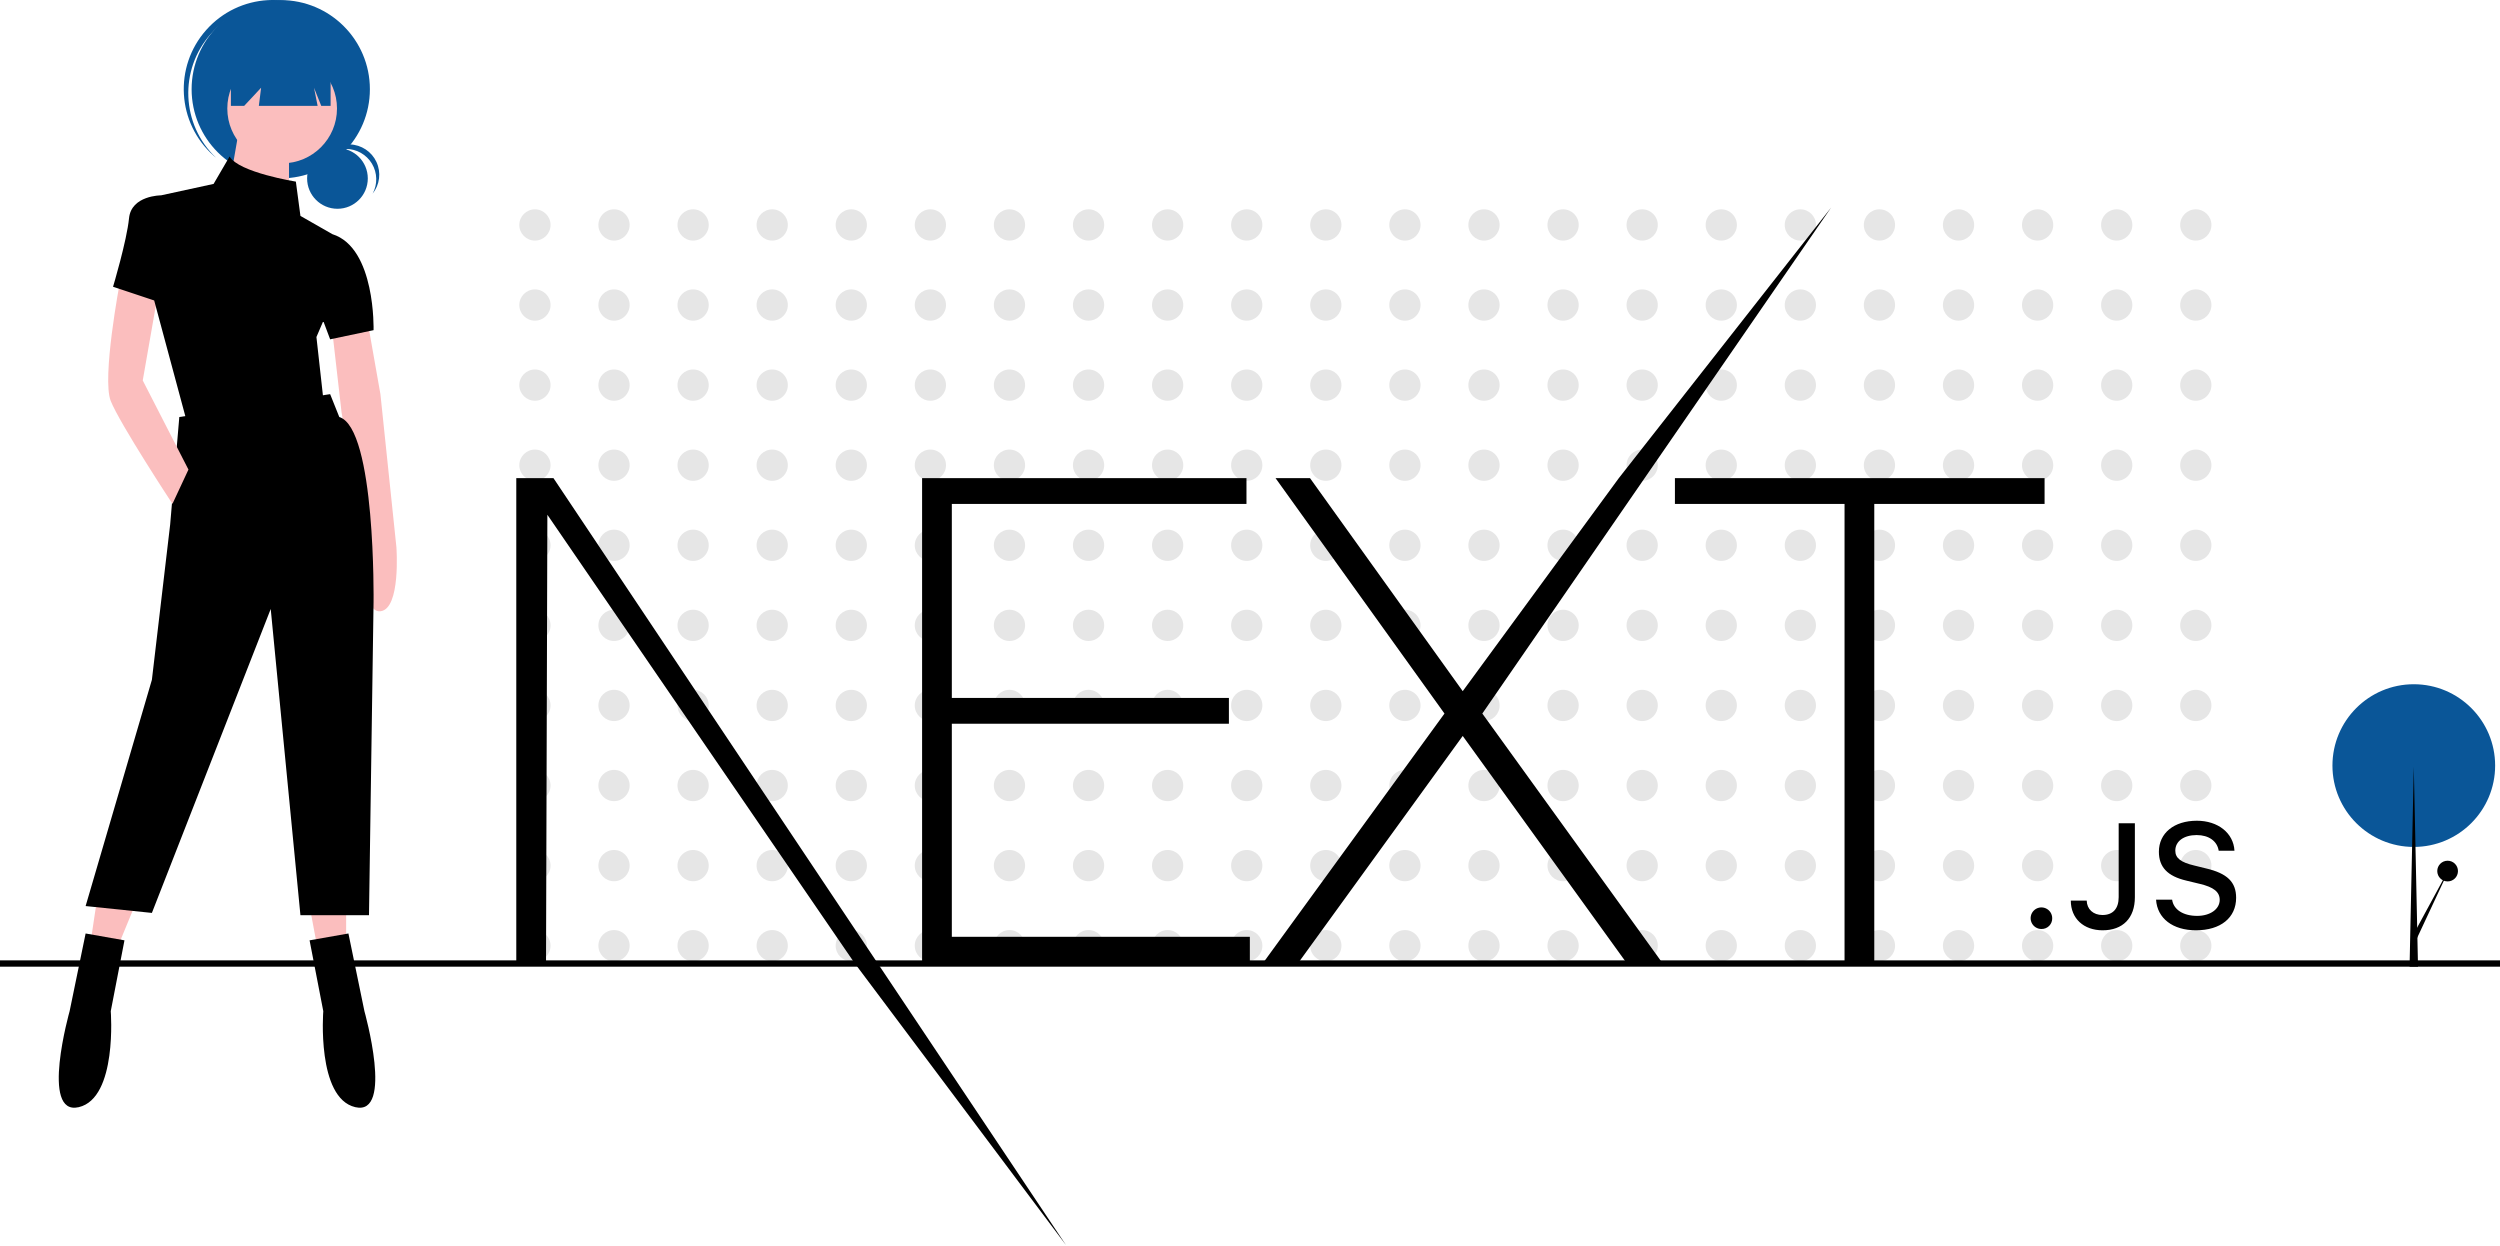
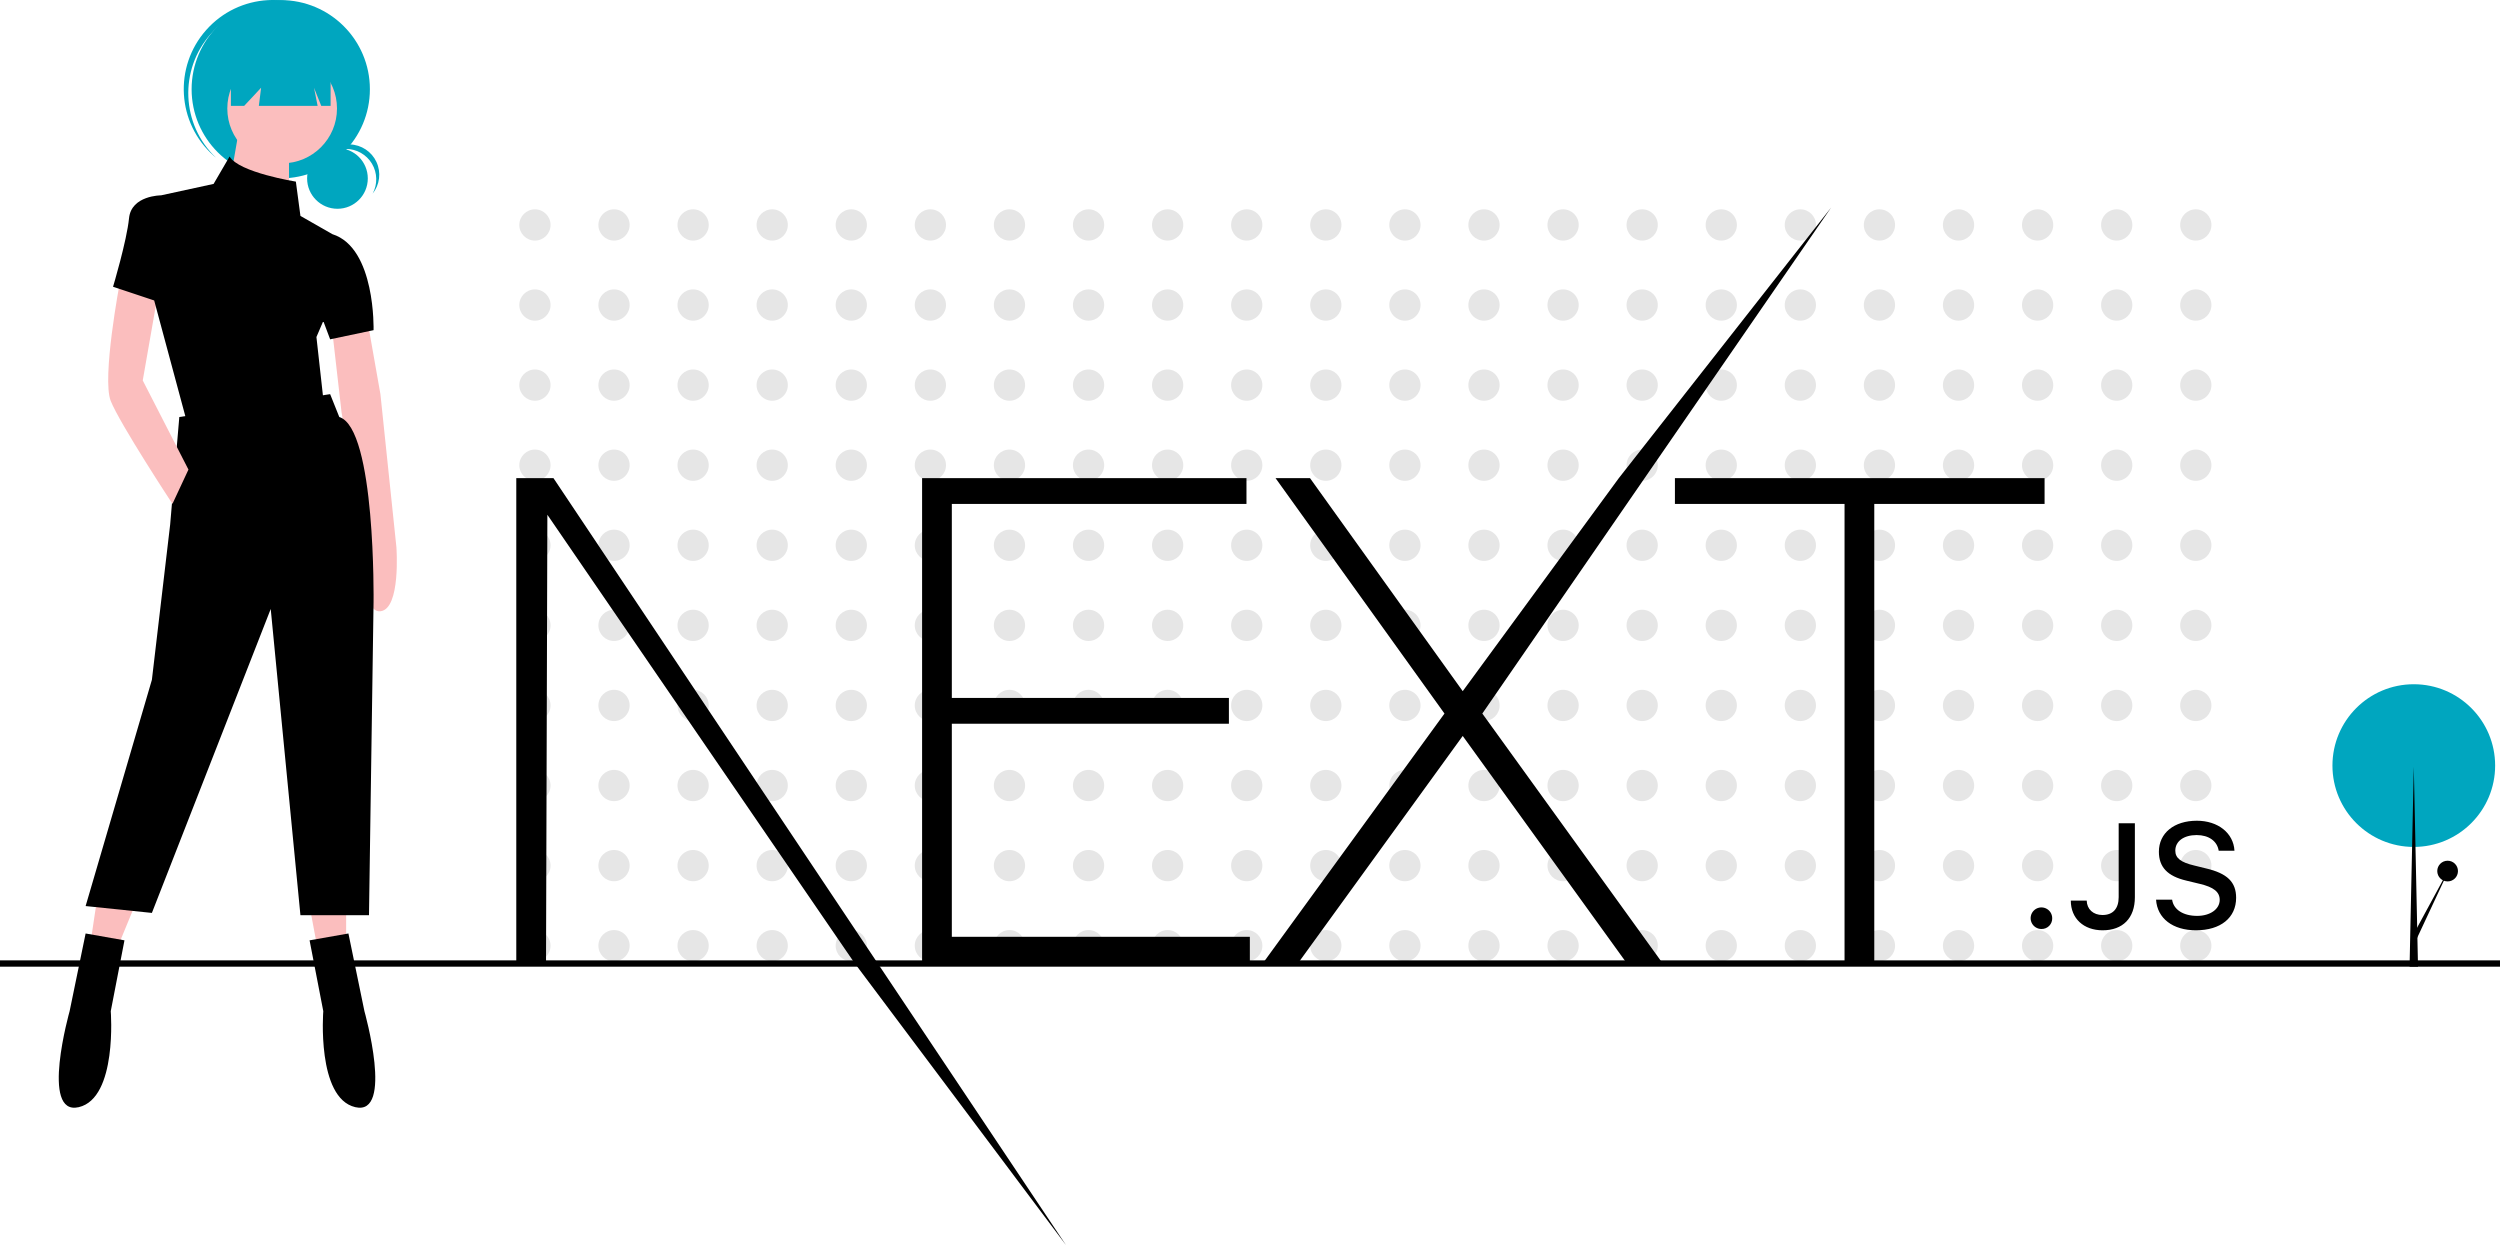
<svg xmlns="http://www.w3.org/2000/svg" id="e30a93e9-ff50-4cbb-8b14-9d39224e305c" data-name="Layer 1" width="888" height="442.25" viewBox="0 0 888 442.25">
  <circle cx="190.009" cy="79.904" r="5.55" fill="#e6e6e6" />
  <circle cx="218.101" cy="79.904" r="5.55" fill="#e6e6e6" />
  <circle cx="246.194" cy="79.904" r="5.55" fill="#e6e6e6" />
  <circle cx="274.286" cy="79.904" r="5.55" fill="#e6e6e6" />
  <circle cx="302.378" cy="79.904" r="5.55" fill="#e6e6e6" />
  <circle cx="330.471" cy="79.904" r="5.55" fill="#e6e6e6" />
  <circle cx="358.563" cy="79.904" r="5.55" fill="#e6e6e6" />
  <circle cx="386.655" cy="79.904" r="5.55" fill="#e6e6e6" />
  <circle cx="414.747" cy="79.904" r="5.55" fill="#e6e6e6" />
  <circle cx="442.84" cy="79.904" r="5.55" fill="#e6e6e6" />
  <circle cx="470.932" cy="79.904" r="5.55" fill="#e6e6e6" />
  <circle cx="499.024" cy="79.904" r="5.55" fill="#e6e6e6" />
  <circle cx="527.116" cy="79.904" r="5.55" fill="#e6e6e6" />
  <circle cx="555.209" cy="79.904" r="5.55" fill="#e6e6e6" />
  <circle cx="583.301" cy="79.904" r="5.55" fill="#e6e6e6" />
  <circle cx="611.393" cy="79.904" r="5.55" fill="#e6e6e6" />
  <circle cx="639.485" cy="79.904" r="5.55" fill="#e6e6e6" />
  <circle cx="667.578" cy="79.904" r="5.55" fill="#e6e6e6" />
  <circle cx="695.67" cy="79.904" r="5.55" fill="#e6e6e6" />
  <circle cx="723.762" cy="79.904" r="5.55" fill="#e6e6e6" />
  <circle cx="751.854" cy="79.904" r="5.55" fill="#e6e6e6" />
  <circle cx="779.947" cy="79.904" r="5.55" fill="#e6e6e6" />
  <circle cx="190.009" cy="108.349" r="5.55" fill="#e6e6e6" />
  <circle cx="218.101" cy="108.349" r="5.55" fill="#e6e6e6" />
  <circle cx="246.194" cy="108.349" r="5.55" fill="#e6e6e6" />
  <circle cx="274.286" cy="108.349" r="5.55" fill="#e6e6e6" />
  <circle cx="302.378" cy="108.349" r="5.55" fill="#e6e6e6" />
  <circle cx="330.471" cy="108.349" r="5.55" fill="#e6e6e6" />
  <circle cx="358.563" cy="108.349" r="5.55" fill="#e6e6e6" />
  <circle cx="386.655" cy="108.349" r="5.55" fill="#e6e6e6" />
  <circle cx="414.747" cy="108.349" r="5.55" fill="#e6e6e6" />
  <circle cx="442.84" cy="108.349" r="5.55" fill="#e6e6e6" />
  <circle cx="470.932" cy="108.349" r="5.55" fill="#e6e6e6" />
  <circle cx="499.024" cy="108.349" r="5.55" fill="#e6e6e6" />
  <circle cx="527.116" cy="108.349" r="5.55" fill="#e6e6e6" />
  <circle cx="555.209" cy="108.349" r="5.55" fill="#e6e6e6" />
  <circle cx="583.301" cy="108.349" r="5.55" fill="#e6e6e6" />
  <circle cx="611.393" cy="108.349" r="5.55" fill="#e6e6e6" />
  <circle cx="639.485" cy="108.349" r="5.55" fill="#e6e6e6" />
  <circle cx="667.578" cy="108.349" r="5.55" fill="#e6e6e6" />
  <circle cx="695.67" cy="108.349" r="5.55" fill="#e6e6e6" />
  <circle cx="723.762" cy="108.349" r="5.55" fill="#e6e6e6" />
  <circle cx="751.854" cy="108.349" r="5.55" fill="#e6e6e6" />
  <circle cx="779.947" cy="108.349" r="5.55" fill="#e6e6e6" />
  <circle cx="190.009" cy="136.794" r="5.55" fill="#e6e6e6" />
  <circle cx="218.101" cy="136.794" r="5.55" fill="#e6e6e6" />
  <circle cx="246.194" cy="136.794" r="5.55" fill="#e6e6e6" />
  <circle cx="274.286" cy="136.794" r="5.55" fill="#e6e6e6" />
  <circle cx="302.378" cy="136.794" r="5.55" fill="#e6e6e6" />
  <circle cx="330.471" cy="136.794" r="5.55" fill="#e6e6e6" />
  <circle cx="358.563" cy="136.794" r="5.55" fill="#e6e6e6" />
  <circle cx="386.655" cy="136.794" r="5.55" fill="#e6e6e6" />
  <circle cx="414.747" cy="136.794" r="5.55" fill="#e6e6e6" />
  <circle cx="442.84" cy="136.794" r="5.55" fill="#e6e6e6" />
  <circle cx="470.932" cy="136.794" r="5.55" fill="#e6e6e6" />
  <circle cx="499.024" cy="136.794" r="5.55" fill="#e6e6e6" />
  <circle cx="527.116" cy="136.794" r="5.55" fill="#e6e6e6" />
  <circle cx="555.209" cy="136.794" r="5.55" fill="#e6e6e6" />
  <circle cx="583.301" cy="136.794" r="5.55" fill="#e6e6e6" />
  <circle cx="611.393" cy="136.794" r="5.55" fill="#e6e6e6" />
  <circle cx="639.485" cy="136.794" r="5.55" fill="#e6e6e6" />
  <circle cx="667.578" cy="136.794" r="5.55" fill="#e6e6e6" />
  <circle cx="695.67" cy="136.794" r="5.55" fill="#e6e6e6" />
  <circle cx="723.762" cy="136.794" r="5.55" fill="#e6e6e6" />
  <circle cx="751.854" cy="136.794" r="5.55" fill="#e6e6e6" />
  <circle cx="779.947" cy="136.794" r="5.55" fill="#e6e6e6" />
  <circle cx="190.009" cy="165.239" r="5.55" fill="#e6e6e6" />
  <circle cx="218.101" cy="165.239" r="5.55" fill="#e6e6e6" />
  <circle cx="246.194" cy="165.239" r="5.55" fill="#e6e6e6" />
  <circle cx="274.286" cy="165.239" r="5.55" fill="#e6e6e6" />
  <circle cx="302.378" cy="165.239" r="5.55" fill="#e6e6e6" />
  <circle cx="330.471" cy="165.239" r="5.55" fill="#e6e6e6" />
  <circle cx="358.563" cy="165.239" r="5.55" fill="#e6e6e6" />
  <circle cx="386.655" cy="165.239" r="5.55" fill="#e6e6e6" />
  <circle cx="414.747" cy="165.239" r="5.55" fill="#e6e6e6" />
  <circle cx="442.84" cy="165.239" r="5.55" fill="#e6e6e6" />
  <circle cx="470.932" cy="165.239" r="5.55" fill="#e6e6e6" />
  <circle cx="499.024" cy="165.239" r="5.55" fill="#e6e6e6" />
  <circle cx="527.116" cy="165.239" r="5.55" fill="#e6e6e6" />
  <circle cx="555.209" cy="165.239" r="5.55" fill="#e6e6e6" />
  <circle cx="583.301" cy="165.239" r="5.55" fill="#e6e6e6" />
  <circle cx="611.393" cy="165.239" r="5.55" fill="#e6e6e6" />
  <circle cx="639.485" cy="165.239" r="5.55" fill="#e6e6e6" />
  <circle cx="667.578" cy="165.239" r="5.55" fill="#e6e6e6" />
  <circle cx="695.67" cy="165.239" r="5.55" fill="#e6e6e6" />
  <circle cx="723.762" cy="165.239" r="5.55" fill="#e6e6e6" />
  <circle cx="751.854" cy="165.239" r="5.55" fill="#e6e6e6" />
  <circle cx="779.947" cy="165.239" r="5.55" fill="#e6e6e6" />
  <circle cx="190.009" cy="193.684" r="5.55" fill="#e6e6e6" />
  <circle cx="218.101" cy="193.684" r="5.55" fill="#e6e6e6" />
  <circle cx="246.194" cy="193.684" r="5.55" fill="#e6e6e6" />
  <circle cx="274.286" cy="193.684" r="5.55" fill="#e6e6e6" />
  <circle cx="302.378" cy="193.684" r="5.55" fill="#e6e6e6" />
  <circle cx="330.471" cy="193.684" r="5.55" fill="#e6e6e6" />
  <circle cx="358.563" cy="193.684" r="5.55" fill="#e6e6e6" />
  <circle cx="386.655" cy="193.684" r="5.55" fill="#e6e6e6" />
  <circle cx="414.747" cy="193.684" r="5.55" fill="#e6e6e6" />
  <circle cx="442.84" cy="193.684" r="5.55" fill="#e6e6e6" />
  <circle cx="470.932" cy="193.684" r="5.55" fill="#e6e6e6" />
  <circle cx="499.024" cy="193.684" r="5.55" fill="#e6e6e6" />
  <circle cx="527.116" cy="193.684" r="5.55" fill="#e6e6e6" />
  <circle cx="555.209" cy="193.684" r="5.55" fill="#e6e6e6" />
  <circle cx="583.301" cy="193.684" r="5.55" fill="#e6e6e6" />
  <circle cx="611.393" cy="193.684" r="5.55" fill="#e6e6e6" />
  <circle cx="639.485" cy="193.684" r="5.55" fill="#e6e6e6" />
  <circle cx="667.578" cy="193.684" r="5.55" fill="#e6e6e6" />
  <circle cx="695.67" cy="193.684" r="5.55" fill="#e6e6e6" />
  <circle cx="723.762" cy="193.684" r="5.55" fill="#e6e6e6" />
  <circle cx="751.854" cy="193.684" r="5.55" fill="#e6e6e6" />
  <circle cx="779.947" cy="193.684" r="5.55" fill="#e6e6e6" />
  <circle cx="190.009" cy="222.129" r="5.55" fill="#e6e6e6" />
  <circle cx="218.101" cy="222.129" r="5.55" fill="#e6e6e6" />
  <circle cx="246.194" cy="222.129" r="5.55" fill="#e6e6e6" />
  <circle cx="274.286" cy="222.129" r="5.55" fill="#e6e6e6" />
  <circle cx="302.378" cy="222.129" r="5.55" fill="#e6e6e6" />
  <circle cx="330.471" cy="222.129" r="5.55" fill="#e6e6e6" />
  <circle cx="358.563" cy="222.129" r="5.55" fill="#e6e6e6" />
  <circle cx="386.655" cy="222.129" r="5.55" fill="#e6e6e6" />
  <circle cx="414.747" cy="222.129" r="5.55" fill="#e6e6e6" />
  <circle cx="442.84" cy="222.129" r="5.55" fill="#e6e6e6" />
  <circle cx="470.932" cy="222.129" r="5.55" fill="#e6e6e6" />
  <circle cx="499.024" cy="222.129" r="5.55" fill="#e6e6e6" />
  <circle cx="527.116" cy="222.129" r="5.55" fill="#e6e6e6" />
  <circle cx="555.209" cy="222.129" r="5.55" fill="#e6e6e6" />
  <circle cx="583.301" cy="222.129" r="5.55" fill="#e6e6e6" />
  <circle cx="611.393" cy="222.129" r="5.55" fill="#e6e6e6" />
  <circle cx="639.485" cy="222.129" r="5.55" fill="#e6e6e6" />
  <circle cx="667.578" cy="222.129" r="5.55" fill="#e6e6e6" />
  <circle cx="695.67" cy="222.129" r="5.55" fill="#e6e6e6" />
  <circle cx="723.762" cy="222.129" r="5.55" fill="#e6e6e6" />
  <circle cx="751.854" cy="222.129" r="5.55" fill="#e6e6e6" />
  <circle cx="779.947" cy="222.129" r="5.55" fill="#e6e6e6" />
  <circle cx="190.009" cy="250.573" r="5.55" fill="#e6e6e6" />
  <circle cx="218.101" cy="250.573" r="5.55" fill="#e6e6e6" />
  <circle cx="246.194" cy="250.573" r="5.55" fill="#e6e6e6" />
  <circle cx="274.286" cy="250.573" r="5.55" fill="#e6e6e6" />
  <circle cx="302.378" cy="250.573" r="5.55" fill="#e6e6e6" />
  <circle cx="330.471" cy="250.573" r="5.55" fill="#e6e6e6" />
  <circle cx="358.563" cy="250.573" r="5.55" fill="#e6e6e6" />
  <circle cx="386.655" cy="250.573" r="5.55" fill="#e6e6e6" />
  <circle cx="414.747" cy="250.573" r="5.55" fill="#e6e6e6" />
  <circle cx="442.84" cy="250.573" r="5.55" fill="#e6e6e6" />
  <circle cx="470.932" cy="250.573" r="5.55" fill="#e6e6e6" />
  <circle cx="499.024" cy="250.573" r="5.55" fill="#e6e6e6" />
  <circle cx="527.116" cy="250.573" r="5.55" fill="#e6e6e6" />
  <circle cx="555.209" cy="250.573" r="5.55" fill="#e6e6e6" />
  <circle cx="583.301" cy="250.573" r="5.55" fill="#e6e6e6" />
  <circle cx="611.393" cy="250.573" r="5.55" fill="#e6e6e6" />
  <circle cx="639.485" cy="250.573" r="5.55" fill="#e6e6e6" />
  <circle cx="667.578" cy="250.573" r="5.55" fill="#e6e6e6" />
  <circle cx="695.67" cy="250.573" r="5.55" fill="#e6e6e6" />
  <circle cx="723.762" cy="250.573" r="5.55" fill="#e6e6e6" />
  <circle cx="751.854" cy="250.573" r="5.55" fill="#e6e6e6" />
  <circle cx="779.947" cy="250.573" r="5.55" fill="#e6e6e6" />
  <circle cx="190.009" cy="279.018" r="5.55" fill="#e6e6e6" />
  <circle cx="218.101" cy="279.018" r="5.55" fill="#e6e6e6" />
  <circle cx="246.194" cy="279.018" r="5.55" fill="#e6e6e6" />
  <circle cx="274.286" cy="279.018" r="5.55" fill="#e6e6e6" />
  <circle cx="302.378" cy="279.018" r="5.55" fill="#e6e6e6" />
  <circle cx="330.471" cy="279.018" r="5.55" fill="#e6e6e6" />
  <circle cx="358.563" cy="279.018" r="5.55" fill="#e6e6e6" />
  <circle cx="386.655" cy="279.018" r="5.55" fill="#e6e6e6" />
  <circle cx="414.747" cy="279.018" r="5.55" fill="#e6e6e6" />
  <circle cx="442.84" cy="279.018" r="5.55" fill="#e6e6e6" />
  <circle cx="470.932" cy="279.018" r="5.55" fill="#e6e6e6" />
  <circle cx="499.024" cy="279.018" r="5.55" fill="#e6e6e6" />
  <circle cx="527.116" cy="279.018" r="5.55" fill="#e6e6e6" />
  <circle cx="555.209" cy="279.018" r="5.55" fill="#e6e6e6" />
  <circle cx="583.301" cy="279.018" r="5.55" fill="#e6e6e6" />
  <circle cx="611.393" cy="279.018" r="5.55" fill="#e6e6e6" />
  <circle cx="639.485" cy="279.018" r="5.55" fill="#e6e6e6" />
  <circle cx="667.578" cy="279.018" r="5.55" fill="#e6e6e6" />
  <circle cx="695.67" cy="279.018" r="5.55" fill="#e6e6e6" />
  <circle cx="723.762" cy="279.018" r="5.55" fill="#e6e6e6" />
  <circle cx="751.854" cy="279.018" r="5.55" fill="#e6e6e6" />
  <circle cx="779.947" cy="279.018" r="5.55" fill="#e6e6e6" />
  <circle cx="190.009" cy="307.463" r="5.55" fill="#e6e6e6" />
  <circle cx="218.101" cy="307.463" r="5.55" fill="#e6e6e6" />
  <circle cx="246.194" cy="307.463" r="5.55" fill="#e6e6e6" />
  <circle cx="274.286" cy="307.463" r="5.55" fill="#e6e6e6" />
  <circle cx="302.378" cy="307.463" r="5.55" fill="#e6e6e6" />
  <circle cx="330.471" cy="307.463" r="5.55" fill="#e6e6e6" />
  <circle cx="358.563" cy="307.463" r="5.55" fill="#e6e6e6" />
  <circle cx="386.655" cy="307.463" r="5.55" fill="#e6e6e6" />
  <circle cx="414.747" cy="307.463" r="5.55" fill="#e6e6e6" />
  <circle cx="442.84" cy="307.463" r="5.55" fill="#e6e6e6" />
  <circle cx="470.932" cy="307.463" r="5.55" fill="#e6e6e6" />
  <circle cx="499.024" cy="307.463" r="5.55" fill="#e6e6e6" />
  <circle cx="527.116" cy="307.463" r="5.55" fill="#e6e6e6" />
  <circle cx="555.209" cy="307.463" r="5.55" fill="#e6e6e6" />
  <circle cx="583.301" cy="307.463" r="5.55" fill="#e6e6e6" />
  <circle cx="611.393" cy="307.463" r="5.55" fill="#e6e6e6" />
  <circle cx="639.485" cy="307.463" r="5.55" fill="#e6e6e6" />
  <circle cx="667.578" cy="307.463" r="5.55" fill="#e6e6e6" />
  <circle cx="695.67" cy="307.463" r="5.55" fill="#e6e6e6" />
  <circle cx="723.762" cy="307.463" r="5.55" fill="#e6e6e6" />
  <circle cx="751.854" cy="307.463" r="5.55" fill="#e6e6e6" />
  <circle cx="779.947" cy="307.463" r="5.55" fill="#e6e6e6" />
  <circle cx="190.009" cy="335.908" r="5.55" fill="#e6e6e6" />
  <circle cx="218.101" cy="335.908" r="5.55" fill="#e6e6e6" />
  <circle cx="246.194" cy="335.908" r="5.55" fill="#e6e6e6" />
  <circle cx="274.286" cy="335.908" r="5.55" fill="#e6e6e6" />
  <circle cx="302.378" cy="335.908" r="5.55" fill="#e6e6e6" />
  <circle cx="330.471" cy="335.908" r="5.55" fill="#e6e6e6" />
  <circle cx="358.563" cy="335.908" r="5.55" fill="#e6e6e6" />
  <circle cx="386.655" cy="335.908" r="5.55" fill="#e6e6e6" />
  <circle cx="414.747" cy="335.908" r="5.55" fill="#e6e6e6" />
  <circle cx="442.84" cy="335.908" r="5.55" fill="#e6e6e6" />
  <circle cx="470.932" cy="335.908" r="5.55" fill="#e6e6e6" />
  <circle cx="499.024" cy="335.908" r="5.55" fill="#e6e6e6" />
  <circle cx="527.116" cy="335.908" r="5.55" fill="#e6e6e6" />
  <circle cx="555.209" cy="335.908" r="5.55" fill="#e6e6e6" />
  <circle cx="583.301" cy="335.908" r="5.55" fill="#e6e6e6" />
  <circle cx="611.393" cy="335.908" r="5.55" fill="#e6e6e6" />
  <circle cx="639.485" cy="335.908" r="5.55" fill="#e6e6e6" />
  <circle cx="667.578" cy="335.908" r="5.55" fill="#e6e6e6" />
  <circle cx="695.67" cy="335.908" r="5.55" fill="#e6e6e6" />
  <circle cx="723.762" cy="335.908" r="5.55" fill="#e6e6e6" />
  <circle cx="751.854" cy="335.908" r="5.55" fill="#e6e6e6" />
  <circle cx="779.947" cy="335.908" r="5.55" fill="#e6e6e6" />
  <rect y="341.123" width="888" height="2.241" />
-   <circle cx="857.378" cy="271.935" r="28.894" fill="#0a5698" />
+   <circle cx="857.378" cy="271.935" r="28.894" fill="#00a6bf" />
  <circle cx="869.392" cy="309.404" r="3.677" />
  <path d="M483.528,398.704H598.747V407.862H494.09v68.924h98.416v9.158H494.09v75.672H599.947v9.158h-116.419Zm125.541,0h12.242l54.249,75.672,55.449-75.672,75.42-96.121L682.521,482.329l63.85,88.445H733.649l-58.09-80.492-58.33,80.492H604.748L669.079,482.329ZM750.932,407.862v-9.158H882.234V407.862h-60.49V570.774H811.182V407.862Zm-411.547-9.158h13.202L534.637,671.125,459.405,570.774,350.427,411.718l-.48,159.056H339.385ZM881.17,558.852a3.833,3.833,0,1,1,3.776-3.833A3.733,3.733,0,0,1,881.17,558.852Zm10.378-10.083h5.651c.077,3.061,2.312,5.119,5.6,5.119,3.673,0,5.754-2.212,5.754-6.353V521.298h5.754v26.262c0,7.459-4.316,11.755-11.457,11.755C896.146,559.315,891.548,555.148,891.548,548.769Zm30.287-.334h5.703c.488,3.524,3.93,5.762,8.888,5.762,4.624,0,8.015-2.392,8.015-5.685,0-2.829-2.158-4.527-7.064-5.685l-4.778-1.157c-6.705-1.569-9.762-4.81-9.762-10.263,0-6.611,5.395-11.009,13.486-11.009,7.527,0,13.024,4.398,13.358,10.649h-5.6c-.539-3.421-3.519-5.556-7.835-5.556-4.547,0-7.578,2.186-7.578,5.53,0,2.649,1.952,4.167,6.782,5.299l4.084,1.003c7.604,1.775,10.738,4.861,10.738,10.443,0,7.099-5.497,11.549-14.283,11.549C927.769,559.315,922.245,555.071,921.834,548.435Z" transform="translate(-156 -228.8752)" />
-   <circle cx="119.864" cy="63.38" r="10.778" fill="#0a5698" />
-   <path d="M278.867,281.774a10.78,10.78,0,0,1,9.488,15.894A10.776,10.776,0,1,0,270.452,285.827,10.752,10.752,0,0,1,278.867,281.774Z" transform="translate(-156 -228.8752)" fill="#0a5698" />
-   <circle cx="99.723" cy="31.696" r="31.661" fill="#0a5698" />
-   <path d="M230.874,240.927a31.656,31.656,0,0,1,43.878-3.32c-.259-.246-.515-.494-.784-.733A31.661,31.661,0,0,0,231.897,284.2c.269.239.545.464.82.693A31.656,31.656,0,0,1,230.874,240.927Z" transform="translate(-156 -228.8752)" fill="#0a5698" />
+   <circle cx="119.864" cy="63.38" r="10.778" fill="#00a6bf" />
+   <path d="M278.867,281.774a10.78,10.78,0,0,1,9.488,15.894A10.776,10.776,0,1,0,270.452,285.827,10.752,10.752,0,0,1,278.867,281.774Z" transform="translate(-156 -228.8752)" fill="#00a6bf" />
+   <circle cx="99.723" cy="31.696" r="31.661" fill="#00a6bf" />
+   <path d="M230.874,240.927a31.656,31.656,0,0,1,43.878-3.32c-.259-.246-.515-.494-.784-.733A31.661,31.661,0,0,0,231.897,284.2c.269.239.545.464.82.693A31.656,31.656,0,0,1,230.874,240.927Z" transform="translate(-156 -228.8752)" fill="#00a6bf" />
  <path d="M286.254,341.281l4.87,27.599,5.682,54.386s1.623,21.917-5.682,22.728-5.682-24.352-5.682-24.352L277.325,375.374l-3.247-28.41Z" transform="translate(-156 -228.8752)" fill="#fbbebe" />
  <circle cx="100.22" cy="38.539" r="19.481" fill="#fbbebe" />
  <polygon points="84.797 46.656 81.55 65.326 102.655 70.196 102.655 52.338 84.797 46.656" fill="#fbbebe" />
  <polygon points="34.47 319.397 32.035 335.631 41.776 336.443 47.458 322.644 34.47 319.397" fill="#fbbebe" />
  <polygon points="109.961 321.832 112.396 334.82 122.948 334.82 122.948 322.644 109.961 321.832" fill="#fbbebe" />
  <path d="M273.266,368.88l-53.574,8.117-3.247,38.151-6.494,55.198-23.54,80.361,23.54,2.435,42.21-107.96,10.552,108.772H287.066l1.623-111.207s.812-61.691-12.176-65.75Z" transform="translate(-156 -228.8752)" />
  <path d="M200.211,562.883l-13.799-2.435-5.682,27.599s-10.552,37.34,3.247,34.093,11.364-34.093,11.364-34.093Z" transform="translate(-156 -228.8752)" />
  <path d="M265.961,562.883l13.799-2.435,5.682,27.599s10.552,37.34-3.247,34.093-11.364-34.093-11.364-34.093Z" transform="translate(-156 -228.8752)" />
  <path d="M198.587,329.105s-6.494,34.093-3.247,42.21,21.917,36.528,21.917,36.528l5.682-12.176-16.235-31.657,5.682-32.469Z" transform="translate(-156 -228.8752)" fill="#fbbebe" />
  <path d="M262.714,305.565l-1.623-12.176s-20.293-3.247-23.54-8.929l-5.682,9.741-18.67,4.059s-10.552,0-11.364,8.117-5.682,24.352-5.682,24.352l14.611,4.87,11.364,42.21,48.704-7.306L268.396,348.587l2.435-5.682,2.435,6.494,15.423-3.247s.812-29.222-14.611-34.093Z" transform="translate(-156 -228.8752)" />
-   <polygon points="82.014 17.207 82.014 37.599 86.737 37.599 92.747 31.16 91.942 37.599 112.817 37.599 111.529 31.16 114.105 37.599 117.432 37.599 117.432 17.207 82.014 17.207" fill="#0a5698" />
+   <polygon points="82.014 17.207 82.014 37.599 86.737 37.599 92.747 31.16 91.942 37.599 112.817 37.599 111.529 31.16 114.105 37.599 117.432 37.599 117.432 17.207 82.014 17.207" fill="#00a6bf" />
  <polygon points="858.878 343.354 855.878 343.354 857.378 272.354 858.878 343.354" />
  <polygon points="858 334.354 856.538 333.23 870.865 306.829 858 334.354" />
</svg>
